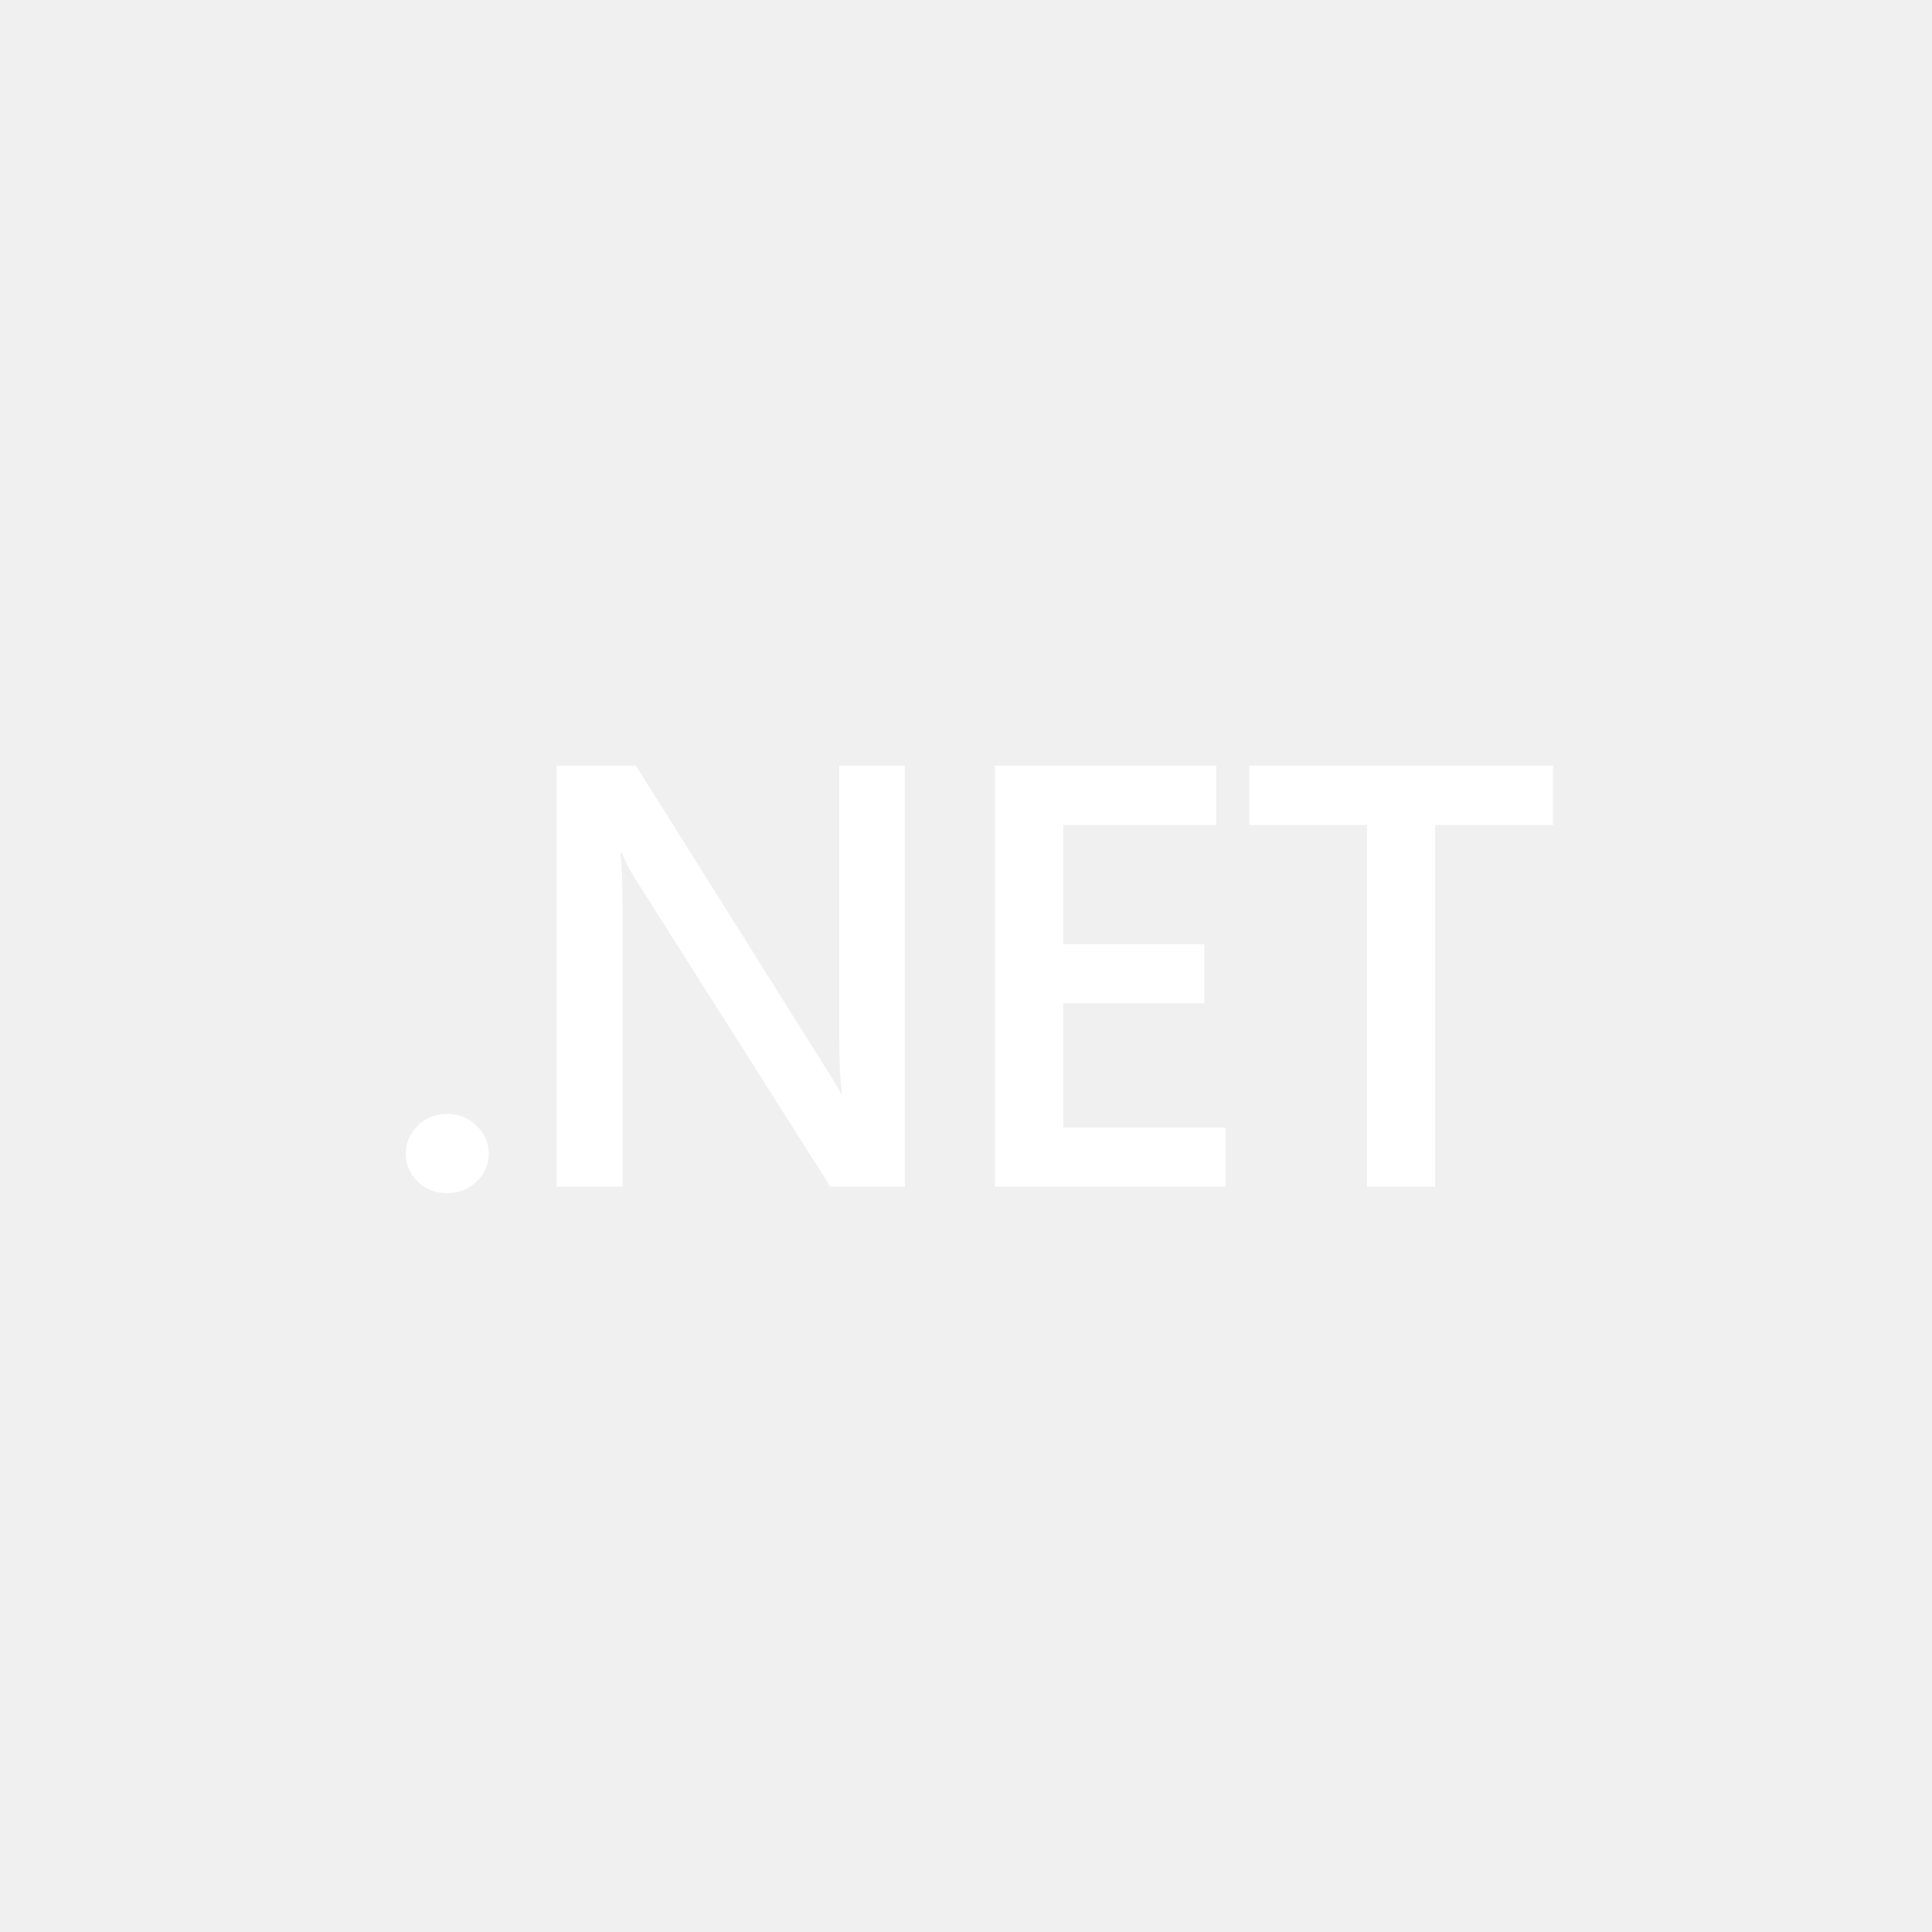
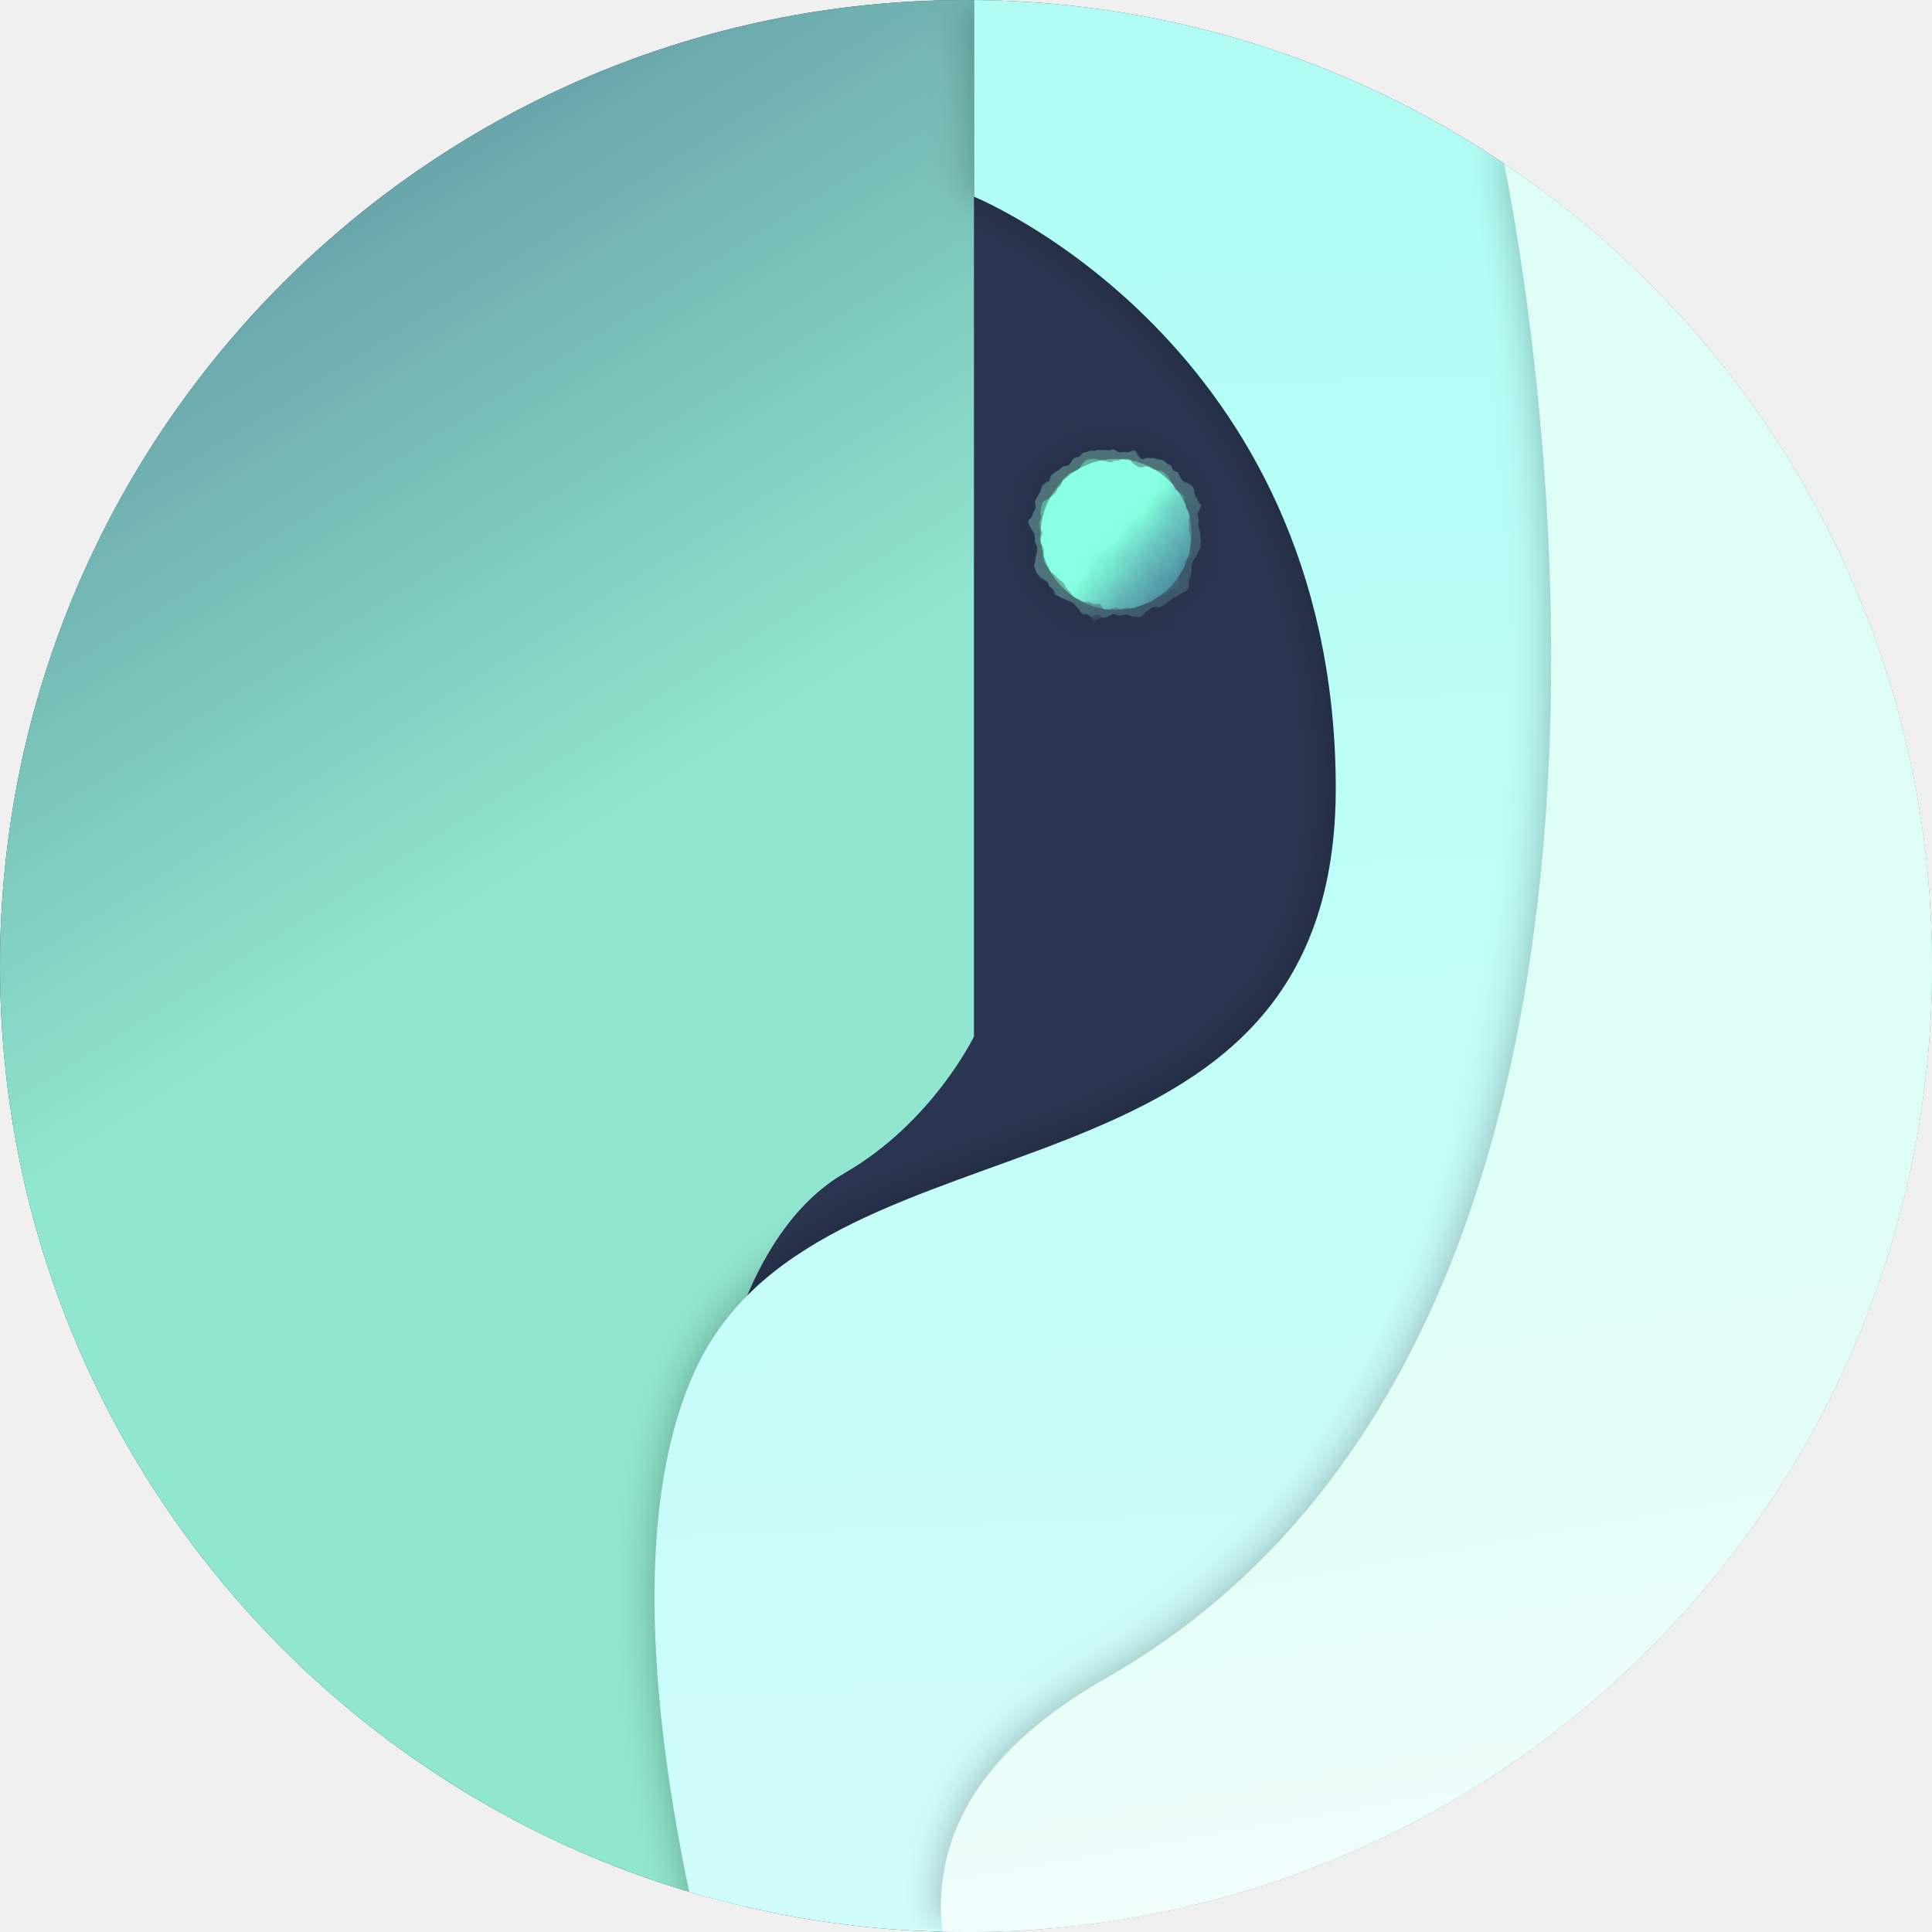
- <svg xmlns="http://www.w3.org/2000/svg" width="456" height="456" viewBox="0 0 456 456" version="1.1" xml:space="preserve" style="fill-rule:evenodd;clip-rule:evenodd;stroke-linejoin:round;stroke-miterlimit:2;">
-   <path d="m 105.5,281.609 c -2.703,0 -5.001,-0.9 -6.893,-2.702 -1.892,-1.848 -2.838,-4.042 -2.838,-6.582 0,-2.587 0.946,-4.804 2.838,-6.652 1.892,-1.848 4.19,-2.772 6.893,-2.772 2.748,0 5.068,0.924 6.96,2.772 1.937,1.848 2.906,4.064 2.906,6.652 0,2.54 -0.968,4.734 -2.906,6.582 -1.892,1.802 -4.212,2.702 -6.96,2.702 z" style="fill:#ffffff;fill-rule:nonzero;stroke-width:0.838" />
-   <path d="M 213.561,280.084 H 195.99 L 149.7,207.054 c -1.171,-1.848 -2.14,-3.765 -2.906,-5.751 h -0.406 c 0.361,2.125 0.541,6.675 0.541,13.65 v 65.132 h -15.543 v -99.36 h 18.719 l 44.737,71.298 c 1.892,2.957 3.109,4.989 3.649,6.098 h 0.27 c -0.45,-2.632 -0.676,-7.09 -0.676,-13.373 v -64.023 h 15.476 z" style="fill:#ffffff;fill-rule:nonzero;stroke-width:0.838" />
-   <path d="m 289.251,280.084 h -54.401 v -99.36 h 52.238 v 13.997 h -36.154 v 28.131 h 33.316 v 13.927 h -33.316 v 29.378 h 38.316 z" style="fill:#ffffff;fill-rule:nonzero;stroke-width:0.838" />
-   <path d="M 366.565,194.721 H 338.722 v 85.363 h -16.084 v -85.363 h -27.775 v -13.997 h 71.701 z" style="fill:#ffffff;fill-rule:nonzero;stroke-width:0.838" />
+ <svg xmlns="http://www.w3.org/2000/svg" xmlns:xlink="http://www.w3.org/1999/xlink" width="1024" height="1024" version="1.1" viewBox="0 0 1024 1024">
+   <defs>
+     <linearGradient id="a">
+       <stop stop-color="#90e6ce" offset=".354" />
+       <stop stop-color="#57889b" offset="1" />
+     </linearGradient>
+     <linearGradient id="c" x1="872.11" x2="972.69" y1="656.98" y2="1220.6" gradientUnits="userSpaceOnUse">
+       <stop stop-color="#defdf5" offset="0" />
+       <stop stop-color="#fff" offset="1" />
+     </linearGradient>
+     <linearGradient id="b" x1="767.32" x2="729.84" y1="981.25" y2="100.06" gradientUnits="userSpaceOnUse">
+       <stop stop-color="#d0fcfa" offset="0" />
+       <stop stop-color="#b1fdf6" offset="1" />
+     </linearGradient>
+     <linearGradient id="e" x1="431.65" x2="9.736" y1="703.25" y2="30.211" gradientUnits="userSpaceOnUse" xlink:href="#a" />
+     <filter id="h" x="-.037" y="-.018" width="1.071" height="1.035" color-interpolation-filters="sRGB">
+       <feFlood flood-color="rgb(0,0,0)" flood-opacity=".255" result="flood" />
+       <feComposite in="flood" in2="SourceGraphic" operator="in" result="composite1" />
+       <feGaussianBlur in="composite1" result="blur" stdDeviation="10" />
+       <feOffset dx="-1.4" dy="-1.4" result="offset" />
+       <feComposite in="SourceGraphic" in2="offset" result="composite2" />
+     </filter>
+     <filter id="g" x="-.031" y="-.021" width="1.06" height="1.04" color-interpolation-filters="sRGB">
+       <feFlood flood-color="rgb(0,0,0)" flood-opacity=".255" result="flood" />
+       <feComposite in="flood" in2="SourceGraphic" operator="in" result="composite1" />
+       <feGaussianBlur in="composite1" result="blur" stdDeviation="10" />
+       <feOffset dx="-1.4" dy="-1.4" result="offset" />
+       <feComposite in="SourceGraphic" in2="offset" result="composite2" />
+     </filter>
+     <linearGradient id="d" x1="556.33" x2="613.73" y1="271.35" y2="320.7" gradientUnits="userSpaceOnUse" xlink:href="#a" />
+     <filter id="f" x="-.318" y="-.318" width="1.617" height="1.617" color-interpolation-filters="sRGB">
+       <feFlood flood-color="rgb(0,0,0)" flood-opacity=".255" result="flood" />
+       <feComposite in="flood" in2="SourceGraphic" operator="in" result="composite1" />
+       <feGaussianBlur in="composite1" result="blur" stdDeviation="10" />
+       <feOffset dx="-1.4" dy="-1.4" result="offset" />
+       <feComposite in="SourceGraphic" in2="offset" result="fbSourceGraphic" />
+       <feColorMatrix in="fbSourceGraphic" result="fbSourceGraphicAlpha" values="0 0 0 -1 0 0 0 0 -1 0 0 0 0 -1 0 0 0 0 1 0" />
+       <feMorphology in="fbSourceGraphic" operator="dilate" radius="7" result="result8" />
+       <feComposite in="fbSourceGraphic" in2="result8" k1="0.5" k3="0.5" operator="arithmetic" result="result10" />
+       <feTurbulence baseFrequency="0.07" numOctaves="3" result="result11" type="fractalNoise" />
+       <feDisplacementMap in="result10" in2="result11" result="result12" scale="10" xChannelSelector="R" />
+       <feComposite in="fbSourceGraphic" in2="result12" k1="0.25" k2="0.25" k3="0.75" operator="arithmetic" result="result13" />
+     </filter>
+     <clipPath id="m">
+       <circle cx="512" cy="512" r="512" />
+     </clipPath>
+     <clipPath id="l">
+       <circle cx="512" cy="512" r="512" />
+     </clipPath>
+     <clipPath id="k">
+       <circle cx="512" cy="512" r="512" />
+     </clipPath>
+     <clipPath id="j">
+       <circle cx="512" cy="512" r="512" />
+     </clipPath>
+     <clipPath id="i">
+       <circle cx="512" cy="512" r="512" />
+     </clipPath>
+   </defs>
+   <g>
+     <circle cx="512" cy="512" r="512" clip-path="url(#i)" fill="#2a3551" />
+     <path d="m516.22-25.194v574.56s-21.878 45.413-68.505 72.367c-55.725 32.213-67.797 121.16-67.797 121.16l14.864 301.14-542.23-11.891 155.77-1048.8z" clip-path="url(#j)" fill="url(#e)" />
+     <path d="m516.27-25.225v129.49s190.03 77.356 191.71 311.11c1.682 233.75-269.06 166.48-338.01 307.74-68.948 141.26 38.678 435.55 38.678 435.55l768.52-85.764-117.72-1140.2z" clip-path="url(#k)" fill="url(#b)" filter="url(#g)" />
+     <path d="m795.51 78.481s136.75 613.58-209.28 810.97c-346.03 197.39 445.92 583.85 445.92 583.85l159.34-1337.7z" clip-path="url(#l)" fill="url(#c)" filter="url(#h)" />
+     <circle transform="translate(13.08 -11.891)" cx="578.49" cy="295.13" r="40" clip-path="url(#m)" fill="url(#d)" filter="url(#f)" />
+   </g>
</svg>
